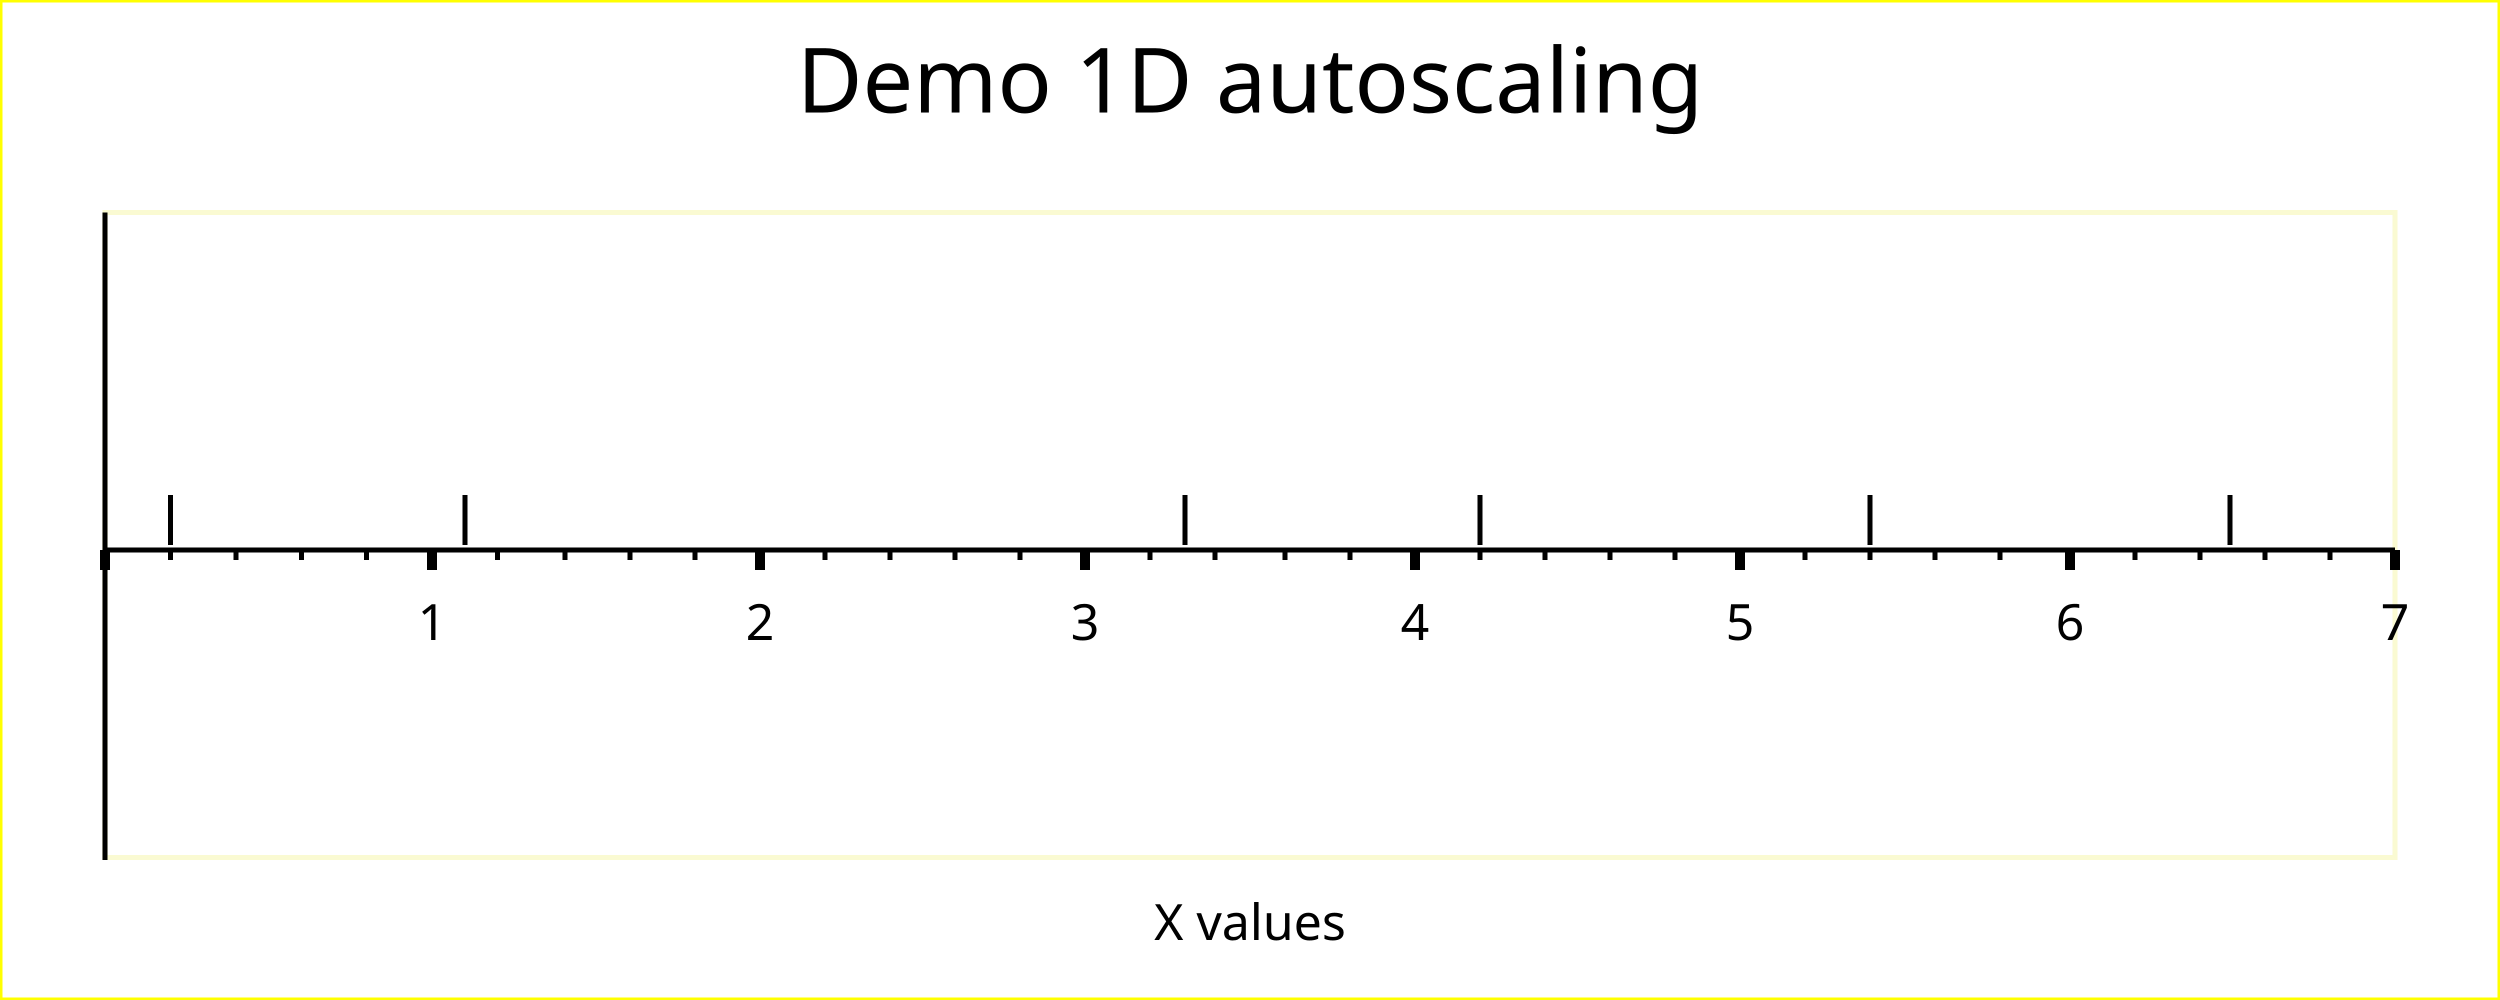
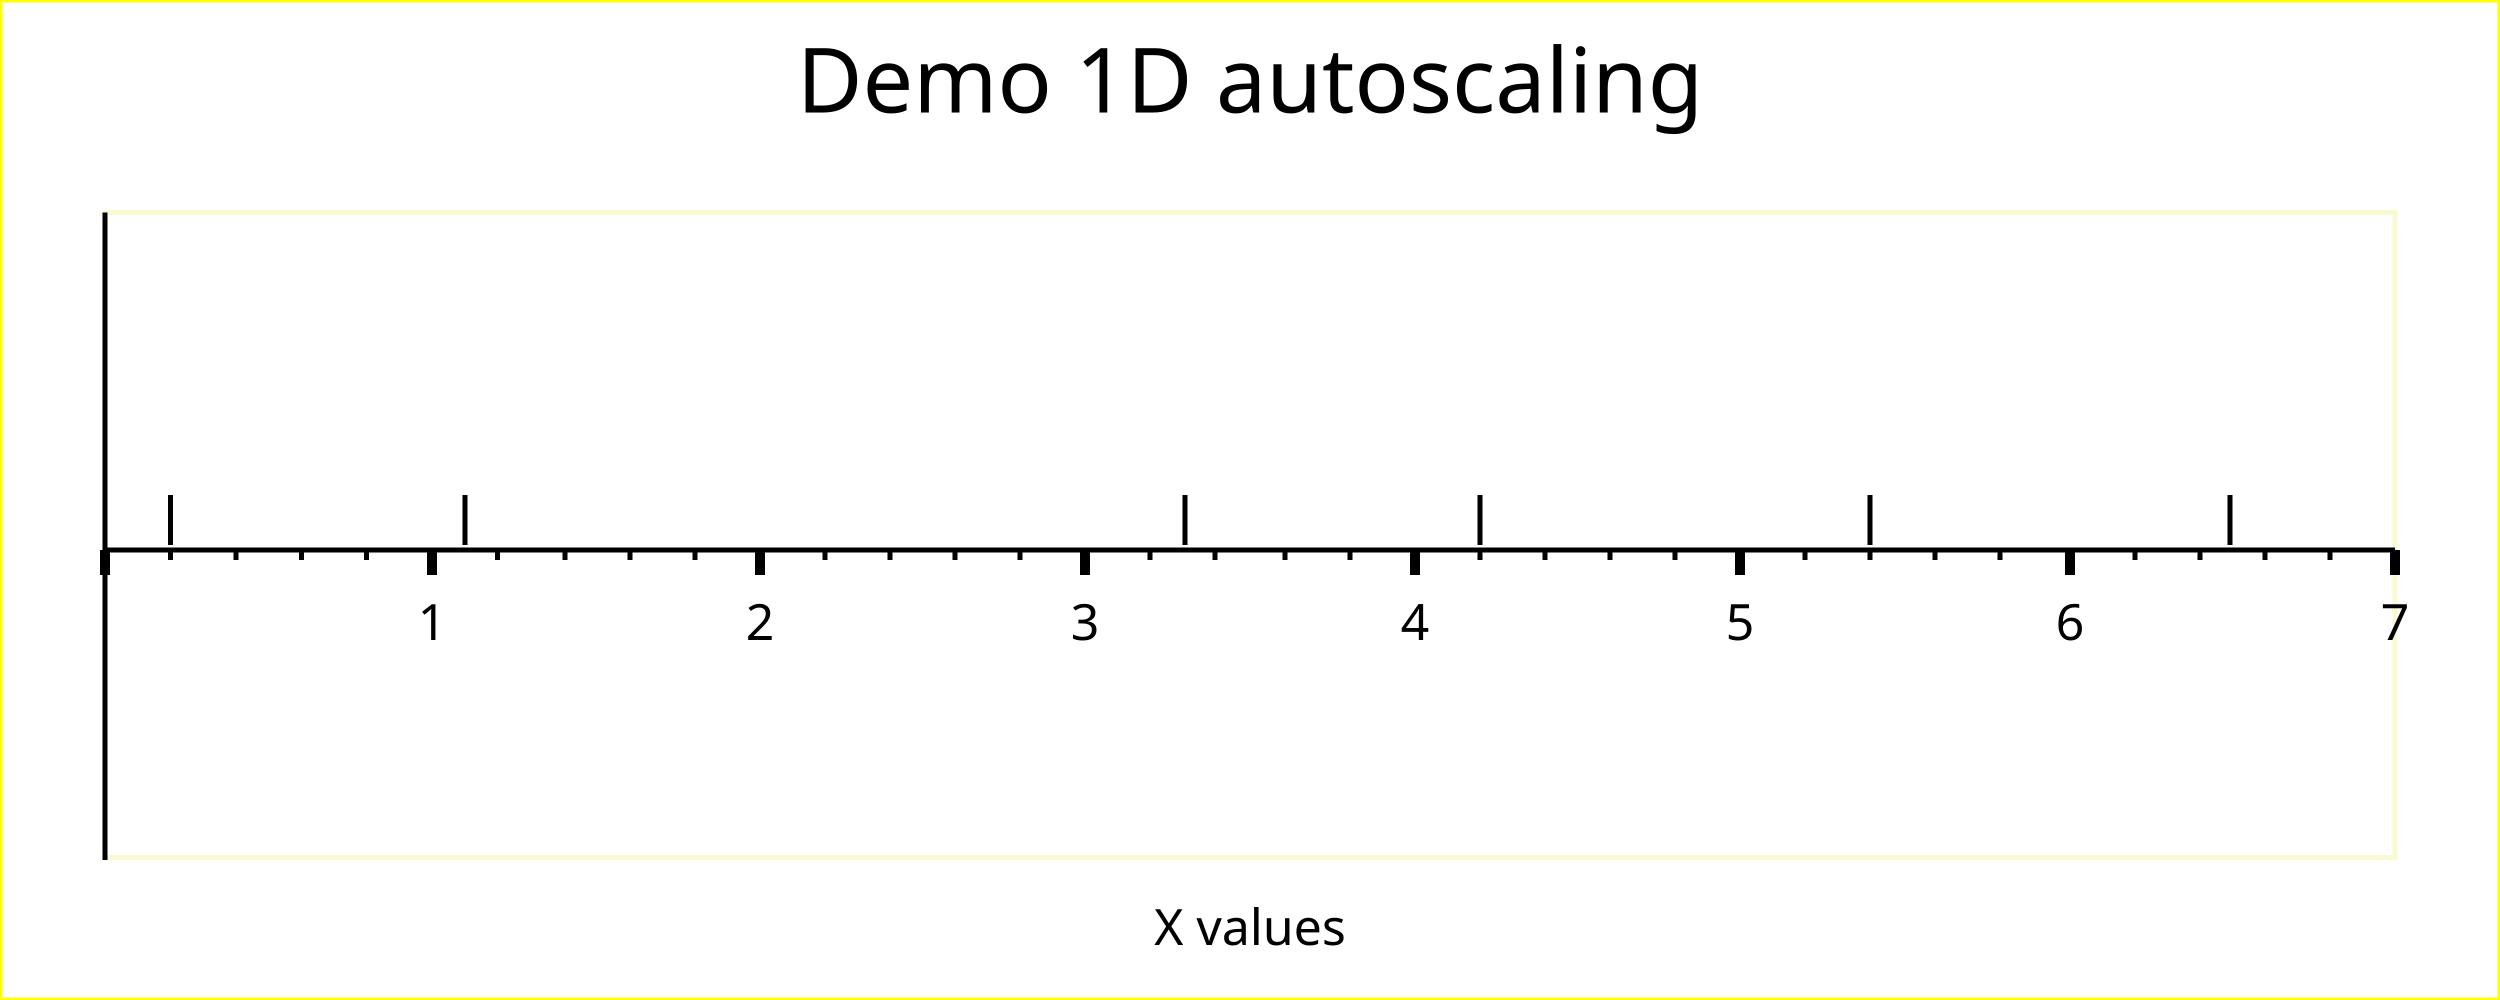
<svg xmlns="http://www.w3.org/2000/svg" width="500" height="200" version="1.1">
  <g id="imageBackground" stroke="rgb(255,255,0)" fill="rgb(255,255,255)" stroke-width="1">
    <rect x="0" y="0" width="500" height="200" />
  </g>
  <g id="plotBackground" stroke="rgb(250,250,210)" fill="rgb(255,255,255)" stroke-width="1">
    <rect x="21" y="42.5" width="458" height="129" />
  </g>
  <g id="xMinorGrid" stroke="rgb(200,220,255)" stroke-width="0.5" />
  <g id="xMajorGrid" stroke="rgb(200,220,255)" stroke-width="1" />
  <g id="xAxis" stroke="rgb(0,0,0)" stroke-width="1">
    <line x1="21" y1="42.5" x2="21" y2="172" />
    <line x1="21" y1="110" x2="479" y2="110" />
  </g>
  <g id="xMinorTicks" stroke="rgb(0,0,0)" stroke-width="1">
    <path d="M34.1,110 L34.1,112 M47.2,110 L47.2,112 M60.3,110 L60.3,112 M73.3,110 L73.3,112 M99.5,110 L99.5,112 M113,110 L113,112 M126,110 L126,112 M139,110 L139,112 M165,110 L165,112 M178,110 L178,112 M191,110 L191,112 M204,110 L204,112 M230,110 L230,112 M243,110 L243,112 M257,110 L257,112 M270,110 L270,112 M296,110 L296,112 M309,110 L309,112 M322,110 L322,112 M335,110 L335,112 M361,110 L361,112 M374,110 L374,112 M387,110 L387,112 M400,110 L400,112 M427,110 L427,112 M440,110 L440,112 M453,110 L453,112 M466,110 L466,112 " fill="none" />
  </g>
  <g id="xMajorTicks" stroke="rgb(0,0,0)" stroke-width="2">
-     <path d="M21,110 L21,114 M86.4,110 L86.4,114 M152,110 L152,114 M217,110 L217,114 M283,110 L283,114 M348,110 L348,114 M414,110 L414,114 M479,110 L479,114 M21,110 L21,114 " fill="none" />
+     <path d="M21,110 L21,115 M86.4,110 L86.4,115 M152,110 L152,115 M217,110 L217,115 M283,110 L283,115 M348,110 L348,115 M414,110 L414,115 M479,110 L479,115 M21,110 L21,115 " fill="none" />
  </g>
  <g id="xTicksValues">
    <text x="86.4" y="128" text-anchor="middle" font-size="10" font-family="Verdana">1</text>
    <text x="152" y="128" text-anchor="middle" font-size="10" font-family="Verdana">2</text>
    <text x="217" y="128" text-anchor="middle" font-size="10" font-family="Verdana">3</text>
    <text x="283" y="128" text-anchor="middle" font-size="10" font-family="Verdana">4</text>
    <text x="348" y="128" text-anchor="middle" font-size="10" font-family="Verdana">5</text>
    <text x="414" y="128" text-anchor="middle" font-size="10" font-family="Verdana">6</text>
    <text x="479" y="128" text-anchor="middle" font-size="10" font-family="Verdana">7</text>
  </g>
  <g id="xLabel">
-     <text x="250" y="188" text-anchor="middle" font-size="10" font-family="Verdana">X values</text>
+     <text x="250" y="189" text-anchor="middle" font-size="10" font-family="Verdana">X values</text>
  </g>
  <g id="plotPoints">
    <g stroke="rgb(0,0,0)">
      <line x1="34.1" y1="109" x2="34.1" y2="99" />
      <line x1="93" y1="109" x2="93" y2="99" />
      <line x1="296" y1="109" x2="296" y2="99" />
      <line x1="237" y1="109" x2="237" y2="99" />
      <line x1="374" y1="109" x2="374" y2="99" />
      <line x1="446" y1="109" x2="446" y2="99" />
    </g>
  </g>
  <g id="title">
    <text x="250" y="22.5" text-anchor="middle" font-size="18" font-family="Verdana">Demo 1D autoscaling</text>
  </g>
</svg>
